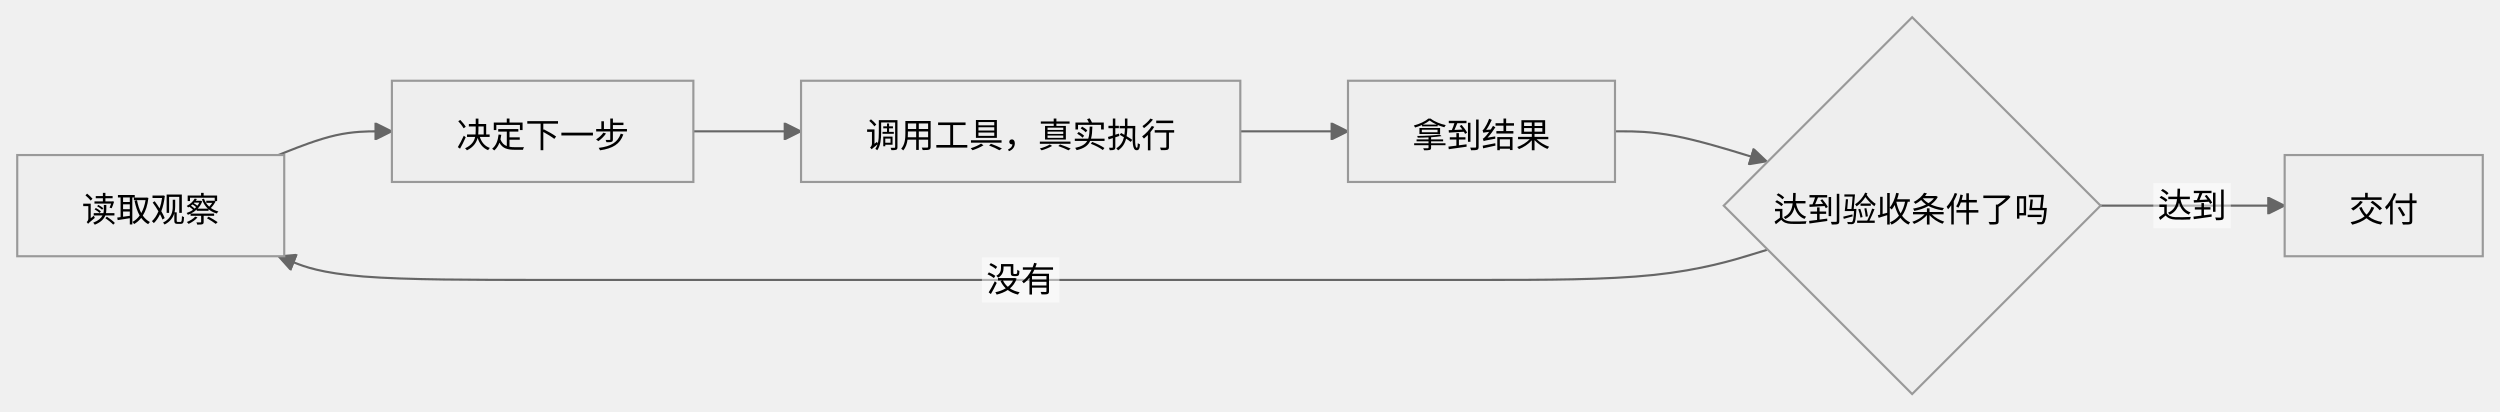
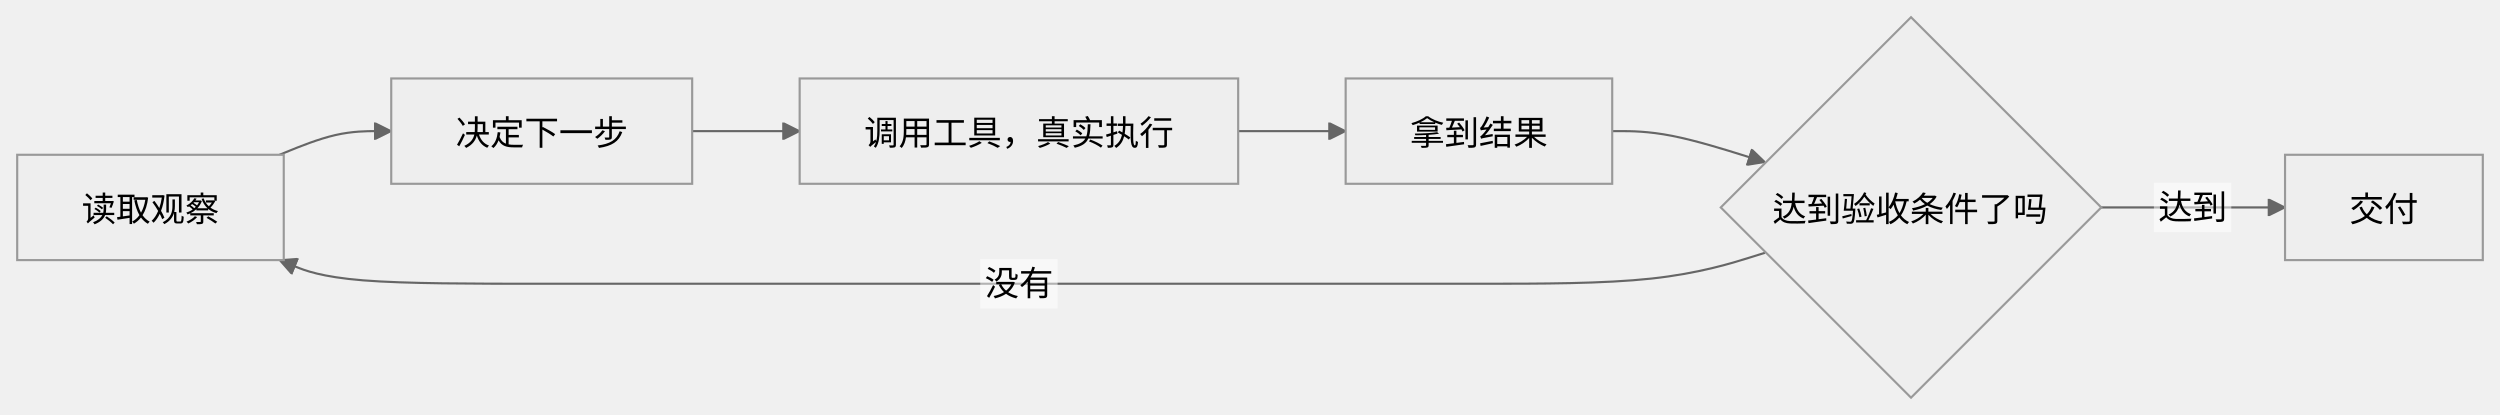
- <svg xmlns="http://www.w3.org/2000/svg" width="1161" height="191" id="my-svg" class="flowchart" style="max-width: 1161px; background-color: white;" viewBox="0 0 1161 191" role="graphics-document document" aria-roledescription="flowchart-v2">
-   <style>#my-svg{font-family:"trebuchet ms",verdana,arial,sans-serif;font-size:16px;fill:#000000;}@keyframes edge-animation-frame{from{stroke-dashoffset:0;}}@keyframes dash{to{stroke-dashoffset:0;}}#my-svg .edge-animation-slow{stroke-dasharray:9,5!important;stroke-dashoffset:900;animation:dash 50s linear infinite;stroke-linecap:round;}#my-svg .edge-animation-fast{stroke-dasharray:9,5!important;stroke-dashoffset:900;animation:dash 20s linear infinite;stroke-linecap:round;}#my-svg .error-icon{fill:#552222;}#my-svg .error-text{fill:#552222;stroke:#552222;}#my-svg .edge-thickness-normal{stroke-width:1px;}#my-svg .edge-thickness-thick{stroke-width:3.5px;}#my-svg .edge-pattern-solid{stroke-dasharray:0;}#my-svg .edge-thickness-invisible{stroke-width:0;fill:none;}#my-svg .edge-pattern-dashed{stroke-dasharray:3;}#my-svg .edge-pattern-dotted{stroke-dasharray:2;}#my-svg .marker{fill:#666;stroke:#666;}#my-svg .marker.cross{stroke:#666;}#my-svg svg{font-family:"trebuchet ms",verdana,arial,sans-serif;font-size:16px;}#my-svg p{margin:0;}#my-svg .label{font-family:"trebuchet ms",verdana,arial,sans-serif;color:#000000;}#my-svg .cluster-label text{fill:#333;}#my-svg .cluster-label span{color:#333;}#my-svg .cluster-label span p{background-color:transparent;}#my-svg .label text,#my-svg span{fill:#000000;color:#000000;}#my-svg .node rect,#my-svg .node circle,#my-svg .node ellipse,#my-svg .node polygon,#my-svg .node path{fill:#eee;stroke:#999;stroke-width:1px;}#my-svg .rough-node .label text,#my-svg .node .label text,#my-svg .image-shape .label,#my-svg .icon-shape .label{text-anchor:middle;}#my-svg .node .katex path{fill:#000;stroke:#000;stroke-width:1px;}#my-svg .rough-node .label,#my-svg .node .label,#my-svg .image-shape .label,#my-svg .icon-shape .label{text-align:center;}#my-svg .node.clickable{cursor:pointer;}#my-svg .root .anchor path{fill:#666!important;stroke-width:0;stroke:#666;}#my-svg .arrowheadPath{fill:#333333;}#my-svg .edgePath .path{stroke:#666;stroke-width:1px;}#my-svg .flowchart-link{stroke:#666;fill:none;}#my-svg .edgeLabel{background-color:white;text-align:center;}#my-svg .edgeLabel p{background-color:white;}#my-svg .edgeLabel rect{opacity:0.5;background-color:white;fill:white;}#my-svg .labelBkg{background-color:rgba(255, 255, 255, 0.5);}#my-svg .cluster rect{fill:hsl(0, 0%, 98.922%);stroke:#707070;stroke-width:1px;}#my-svg .cluster text{fill:#333;}#my-svg .cluster span{color:#333;}#my-svg div.mermaidTooltip{position:absolute;text-align:center;max-width:200px;padding:2px;font-family:"trebuchet ms",verdana,arial,sans-serif;font-size:12px;background:hsl(-160, 0%, 93.333%);border:1px solid #707070;border-radius:2px;pointer-events:none;z-index:100;}#my-svg .flowchartTitleText{text-anchor:middle;font-size:18px;fill:#000000;}#my-svg rect.text{fill:none;stroke-width:0;}#my-svg .icon-shape,#my-svg .image-shape{background-color:white;text-align:center;}#my-svg .icon-shape p,#my-svg .image-shape p{background-color:white;padding:2px;}#my-svg .icon-shape .label rect,#my-svg .image-shape .label rect{opacity:0.5;background-color:white;fill:white;}#my-svg .label-icon{display:inline-block;height:1em;overflow:visible;vertical-align:-0.125em;}#my-svg .node .label-icon path{fill:currentColor;stroke:revert;stroke-width:revert;}#my-svg .node .neo-node{stroke:#999;}#my-svg [data-look="neo"].node rect,#my-svg [data-look="neo"].cluster rect,#my-svg [data-look="neo"].node polygon{stroke:url(#my-svg-gradient);filter:drop-shadow( 1px 2px 2px rgba(185,185,185,1));}#my-svg [data-look="neo"].swimlane.cluster rect{filter:none;}#my-svg [data-look="neo"].node path{stroke:url(#my-svg-gradient);stroke-width:1px;}#my-svg [data-look="neo"].node .outer-path{filter:drop-shadow( 1px 2px 2px rgba(185,185,185,1));}#my-svg [data-look="neo"].node .neo-line path{stroke:#999;filter:none;}#my-svg [data-look="neo"].node circle{stroke:url(#my-svg-gradient);filter:drop-shadow( 1px 2px 2px rgba(185,185,185,1));}#my-svg [data-look="neo"].node circle .state-start{fill:#000000;}#my-svg [data-look="neo"].icon-shape .icon{fill:url(#my-svg-gradient);filter:drop-shadow( 1px 2px 2px rgba(185,185,185,1));}#my-svg [data-look="neo"].icon-shape .icon-neo path{stroke:url(#my-svg-gradient);filter:drop-shadow( 1px 2px 2px rgba(185,185,185,1));}#my-svg :root{--mermaid-font-family:"trebuchet ms",verdana,arial,sans-serif;}</style>
+ <svg xmlns="http://www.w3.org/2000/svg" width="1163" height="193" id="my-svg" class="flowchart" style="max-width: 1163px; background-color: white;" viewBox="0 0 1163 193" role="graphics-document document" aria-roledescription="flowchart-v2">
+   <style>#my-svg{font-family:"trebuchet ms",verdana,arial,sans-serif;font-size:16px;fill:#000000;}@keyframes edge-animation-frame{from{stroke-dashoffset:0;}}@keyframes dash{to{stroke-dashoffset:0;}}#my-svg .edge-animation-slow{stroke-dasharray:9,5!important;stroke-dashoffset:900;animation:dash 50s linear infinite;stroke-linecap:round;}#my-svg .edge-animation-fast{stroke-dasharray:9,5!important;stroke-dashoffset:900;animation:dash 20s linear infinite;stroke-linecap:round;}#my-svg .error-icon{fill:#552222;}#my-svg .error-text{fill:#552222;stroke:#552222;}#my-svg .edge-thickness-normal{stroke-width:1px;}#my-svg .edge-thickness-thick{stroke-width:3.5px;}#my-svg .edge-pattern-solid{stroke-dasharray:0;}#my-svg .edge-thickness-invisible{stroke-width:0;fill:none;}#my-svg .edge-pattern-dashed{stroke-dasharray:3;}#my-svg .edge-pattern-dotted{stroke-dasharray:2;}#my-svg .marker{fill:#666;stroke:#666;}#my-svg .marker.cross{stroke:#666;}#my-svg svg{font-family:"trebuchet ms",verdana,arial,sans-serif;font-size:16px;}#my-svg p{margin:0;}#my-svg .label{font-family:"trebuchet ms",verdana,arial,sans-serif;color:#000000;}#my-svg .cluster-label text{fill:#333;}#my-svg .cluster-label span{color:#333;}#my-svg .cluster-label span p{background-color:transparent;}#my-svg .label text,#my-svg span{fill:#000000;color:#000000;}#my-svg .node rect,#my-svg .node circle,#my-svg .node ellipse,#my-svg .node polygon,#my-svg .node path{fill:#eee;stroke:#999;stroke-width:1px;}#my-svg .rough-node .label text,#my-svg .node .label text,#my-svg .image-shape .label,#my-svg .icon-shape .label{text-anchor:middle;}#my-svg .node .katex path{fill:#000;stroke:#000;stroke-width:1px;}#my-svg .rough-node .label,#my-svg .node .label,#my-svg .image-shape .label,#my-svg .icon-shape .label{text-align:center;}#my-svg .node.clickable{cursor:pointer;}#my-svg .root .anchor path{fill:#666!important;stroke-width:0;stroke:#666;}#my-svg .arrowheadPath{fill:#333333;}#my-svg .edgePath .path{stroke:#666;stroke-width:1px;}#my-svg .flowchart-link{stroke:#666;fill:none;}#my-svg .edgeLabel{background-color:white;text-align:center;}#my-svg .edgeLabel p{background-color:white;}#my-svg .edgeLabel rect{opacity:0.5;background-color:white;fill:white;}#my-svg .labelBkg{background-color:rgba(255, 255, 255, 0.5);}#my-svg .cluster rect{fill:hsl(0, 0%, 98.922%);stroke:#707070;stroke-width:1px;}#my-svg .cluster text{fill:#333;}#my-svg .cluster span{color:#333;}#my-svg div.mermaidTooltip{position:absolute;text-align:center;max-width:200px;padding:2px;font-family:"trebuchet ms",verdana,arial,sans-serif;font-size:12px;background:hsl(-160, 0%, 93.333%);border:1px solid #707070;border-radius:2px;pointer-events:none;z-index:100;}#my-svg .flowchartTitleText{text-anchor:middle;font-size:18px;fill:#000000;}#my-svg rect.text{fill:none;stroke-width:0;}#my-svg .icon-shape,#my-svg .image-shape{background-color:white;text-align:center;}#my-svg .icon-shape p,#my-svg .image-shape p{background-color:white;padding:2px;}#my-svg .icon-shape .label rect,#my-svg .image-shape .label rect{opacity:0.5;background-color:white;fill:white;}#my-svg .label-icon{display:inline-block;height:1em;overflow:visible;vertical-align:-0.125em;}#my-svg .node .label-icon path{fill:currentColor;stroke:revert;stroke-width:revert;}#my-svg .node .neo-node{stroke:#999;}#my-svg [data-look="neo"].node rect,#my-svg [data-look="neo"].cluster rect,#my-svg [data-look="neo"].node polygon{stroke:url(#my-svg-gradient);filter:drop-shadow( 1px 2px 2px rgba(185,185,185,1));}#my-svg [data-look="neo"].node path{stroke:url(#my-svg-gradient);stroke-width:1px;}#my-svg [data-look="neo"].node .outer-path{filter:drop-shadow( 1px 2px 2px rgba(185,185,185,1));}#my-svg [data-look="neo"].node .neo-line path{stroke:#999;filter:none;}#my-svg [data-look="neo"].node circle{stroke:url(#my-svg-gradient);filter:drop-shadow( 1px 2px 2px rgba(185,185,185,1));}#my-svg [data-look="neo"].node circle .state-start{fill:#000000;}#my-svg [data-look="neo"].icon-shape .icon{fill:url(#my-svg-gradient);filter:drop-shadow( 1px 2px 2px rgba(185,185,185,1));}#my-svg [data-look="neo"].icon-shape .icon-neo path{stroke:url(#my-svg-gradient);filter:drop-shadow( 1px 2px 2px rgba(185,185,185,1));}#my-svg :root{--mermaid-font-family:"trebuchet ms",verdana,arial,sans-serif;}</style>
  <g>
    <marker id="my-svg_flowchart-v2-pointEnd" class="marker flowchart-v2" viewBox="0 0 10 10" refX="5" refY="5" markerUnits="userSpaceOnUse" markerWidth="8" markerHeight="8" orient="auto">
      <path d="M 0 0 L 10 5 L 0 10 z" class="arrowMarkerPath" style="stroke-width: 1; stroke-dasharray: 1, 0;" />
    </marker>
    <marker id="my-svg_flowchart-v2-pointStart" class="marker flowchart-v2" viewBox="0 0 10 10" refX="4.5" refY="5" markerUnits="userSpaceOnUse" markerWidth="8" markerHeight="8" orient="auto">
      <path d="M 0 5 L 10 10 L 10 0 z" class="arrowMarkerPath" style="stroke-width: 1; stroke-dasharray: 1, 0;" />
    </marker>
    <marker id="my-svg_flowchart-v2-pointEnd-margin" class="marker flowchart-v2" viewBox="0 0 11.5 14" refX="11.5" refY="7" markerUnits="userSpaceOnUse" markerWidth="10.5" markerHeight="14" orient="auto">
      <path d="M 0 0 L 11.5 7 L 0 14 z" class="arrowMarkerPath" style="stroke-width: 0; stroke-dasharray: 1, 0;" />
    </marker>
    <marker id="my-svg_flowchart-v2-pointStart-margin" class="marker flowchart-v2" viewBox="0 0 11.5 14" refX="1" refY="7" markerUnits="userSpaceOnUse" markerWidth="11.5" markerHeight="14" orient="auto">
      <polygon points="0,7 11.5,14 11.5,0" class="arrowMarkerPath" style="stroke-width: 0; stroke-dasharray: 1, 0;" />
    </marker>
    <marker id="my-svg_flowchart-v2-circleEnd" class="marker flowchart-v2" viewBox="0 0 10 10" refX="11" refY="5" markerUnits="userSpaceOnUse" markerWidth="11" markerHeight="11" orient="auto">
      <circle cx="5" cy="5" r="5" class="arrowMarkerPath" style="stroke-width: 1; stroke-dasharray: 1, 0;" />
    </marker>
    <marker id="my-svg_flowchart-v2-circleStart" class="marker flowchart-v2" viewBox="0 0 10 10" refX="-1" refY="5" markerUnits="userSpaceOnUse" markerWidth="11" markerHeight="11" orient="auto">
      <circle cx="5" cy="5" r="5" class="arrowMarkerPath" style="stroke-width: 1; stroke-dasharray: 1, 0;" />
    </marker>
    <marker id="my-svg_flowchart-v2-circleEnd-margin" class="marker flowchart-v2" viewBox="0 0 10 10" refY="5" refX="12.25" markerUnits="userSpaceOnUse" markerWidth="14" markerHeight="14" orient="auto">
      <circle cx="5" cy="5" r="5" class="arrowMarkerPath" style="stroke-width: 0; stroke-dasharray: 1, 0;" />
    </marker>
    <marker id="my-svg_flowchart-v2-circleStart-margin" class="marker flowchart-v2" viewBox="0 0 10 10" refX="-2" refY="5" markerUnits="userSpaceOnUse" markerWidth="14" markerHeight="14" orient="auto">
      <circle cx="5" cy="5" r="5" class="arrowMarkerPath" style="stroke-width: 0; stroke-dasharray: 1, 0;" />
    </marker>
    <marker id="my-svg_flowchart-v2-crossEnd" class="marker cross flowchart-v2" viewBox="0 0 11 11" refX="12" refY="5.2" markerUnits="userSpaceOnUse" markerWidth="11" markerHeight="11" orient="auto">
      <path d="M 1,1 l 9,9 M 10,1 l -9,9" class="arrowMarkerPath" style="stroke-width: 2; stroke-dasharray: 1, 0;" />
    </marker>
    <marker id="my-svg_flowchart-v2-crossStart" class="marker cross flowchart-v2" viewBox="0 0 11 11" refX="-1" refY="5.2" markerUnits="userSpaceOnUse" markerWidth="11" markerHeight="11" orient="auto">
      <path d="M 1,1 l 9,9 M 10,1 l -9,9" class="arrowMarkerPath" style="stroke-width: 2; stroke-dasharray: 1, 0;" />
    </marker>
    <marker id="my-svg_flowchart-v2-crossEnd-margin" class="marker cross flowchart-v2" viewBox="0 0 15 15" refX="17.7" refY="7.5" markerUnits="userSpaceOnUse" markerWidth="12" markerHeight="12" orient="auto">
      <path d="M 1,1 L 14,14 M 1,14 L 14,1" class="arrowMarkerPath" style="stroke-width: 2.5;" />
    </marker>
    <marker id="my-svg_flowchart-v2-crossStart-margin" class="marker cross flowchart-v2" viewBox="0 0 15 15" refX="-3.5" refY="7.5" markerUnits="userSpaceOnUse" markerWidth="12" markerHeight="12" orient="auto">
      <path d="M 1,1 L 14,14 M 1,14 L 14,1" class="arrowMarkerPath" style="stroke-width: 2.5; stroke-dasharray: 1, 0;" />
    </marker>
    <g class="root">
      <g class="clusters" />
      <g class="edgePaths">
-         <path d="M129.261,72L133.884,70.167C138.507,68.333,147.754,64.667,155.877,62.833C164,61,171,61,174.5,61L178,61" id="my-svg-L_O_P_0" class="edge-thickness-normal edge-pattern-solid edge-thickness-normal edge-pattern-solid flowchart-link" style=";" data-edge="true" data-et="edge" data-id="L_O_P_0" data-points="W3sieCI6MTI5LjI2MDg2OTU2NTIxNzM4LCJ5Ijo3Mn0seyJ4IjoxNTcsInkiOjYxfSx7IngiOjE4MiwieSI6NjF9XQ==" data-look="classic" marker-end="url(#my-svg_flowchart-v2-pointEnd)" />
+         <path d="M130.042,72L134.535,70.167C139.028,68.333,148.014,64.667,156.007,62.833C164,61,171,61,174.5,61L178,61" id="my-svg-L_O_P_0" class="edge-thickness-normal edge-pattern-solid edge-thickness-normal edge-pattern-solid flowchart-link" style=";" data-edge="true" data-et="edge" data-id="L_O_P_0" data-points="W3sieCI6MTMwLjA0MjI1MzUyMTEyNjc1LCJ5Ijo3Mn0seyJ4IjoxNTcsInkiOjYxfSx7IngiOjE4MiwieSI6NjF9XQ==" data-look="classic" marker-end="url(#my-svg_flowchart-v2-pointEnd)" />
        <path d="M322,61L326.167,61C330.333,61,338.667,61,346.333,61C354,61,361,61,364.5,61L368,61" id="my-svg-L_P_A_0" class="edge-thickness-normal edge-pattern-solid edge-thickness-normal edge-pattern-solid flowchart-link" style=";" data-edge="true" data-et="edge" data-id="L_P_A_0" data-points="W3sieCI6MzIyLCJ5Ijo2MX0seyJ4IjozNDcsInkiOjYxfSx7IngiOjM3MiwieSI6NjF9XQ==" data-look="classic" marker-end="url(#my-svg_flowchart-v2-pointEnd)" />
        <path d="M576,61L580.167,61C584.333,61,592.667,61,600.333,61C608,61,615,61,618.5,61L622,61" id="my-svg-L_A_R_0" class="edge-thickness-normal edge-pattern-solid edge-thickness-normal edge-pattern-solid flowchart-link" style=";" data-edge="true" data-et="edge" data-id="L_A_R_0" data-points="W3sieCI6NTc2LCJ5Ijo2MX0seyJ4Ijo2MDEsInkiOjYxfSx7IngiOjYyNiwieSI6NjF9XQ==" data-look="classic" marker-end="url(#my-svg_flowchart-v2-pointEnd)" />
-         <path d="M750,61L754.167,61C758.333,61,766.667,61,777.785,63.132C788.904,65.264,802.808,69.528,809.76,71.66L816.711,73.792" id="my-svg-L_R_D_0" class="edge-thickness-normal edge-pattern-solid edge-thickness-normal edge-pattern-solid flowchart-link" style=";" data-edge="true" data-et="edge" data-id="L_R_D_0" data-points="W3sieCI6NzUwLCJ5Ijo2MX0seyJ4Ijo3NzUsInkiOjYxfSx7IngiOjgyMC41MzU3MTQyODU3MTQzLCJ5Ijo3NC45NjQyODU3MTQyODU3MX1d" data-look="classic" marker-end="url(#my-svg_flowchart-v2-pointEnd)" />
-         <path d="M820.536,116.036L812.946,118.363C805.357,120.69,790.179,125.345,768.089,127.673C746,130,717,130,688,130C659,130,630,130,594.333,130C558.667,130,516.333,130,474,130C431.667,130,389.333,130,352.333,130C315.333,130,283.667,130,252,130C220.333,130,188.667,130,168.83,128.412C148.993,126.825,140.986,123.65,136.983,122.062L132.979,120.475" id="my-svg-L_D_O_0" class="edge-thickness-normal edge-pattern-solid edge-thickness-normal edge-pattern-solid flowchart-link" style=";" data-edge="true" data-et="edge" data-id="L_D_O_0" data-points="W3sieCI6ODIwLjUzNTcxNDI4NTcxNDMsInkiOjExNi4wMzU3MTQyODU3MTQyOX0seyJ4Ijo3NzUsInkiOjEzMH0seyJ4Ijo2ODgsInkiOjEzMH0seyJ4Ijo2MDEsInkiOjEzMH0seyJ4Ijo0NzQsInkiOjEzMH0seyJ4IjozNDcsInkiOjEzMH0seyJ4IjoyNTIsInkiOjEzMH0seyJ4IjoxNTcsInkiOjEzMH0seyJ4IjoxMjkuMjYwODY5NTY1MjE3MzgsInkiOjExOX1d" data-look="classic" marker-end="url(#my-svg_flowchart-v2-pointEnd)" />
-         <path d="M975,95.5L982.167,95.5C989.333,95.5,1003.667,95.5,1017.333,95.5C1031,95.5,1044,95.5,1050.5,95.5L1057,95.5" id="my-svg-L_D_F_0" class="edge-thickness-normal edge-pattern-solid edge-thickness-normal edge-pattern-solid flowchart-link" style=";" data-edge="true" data-et="edge" data-id="L_D_F_0" data-points="W3sieCI6OTc1LCJ5Ijo5NS41fSx7IngiOjEwMTgsInkiOjk1LjV9LHsieCI6MTA2MSwieSI6OTUuNX1d" data-look="classic" marker-end="url(#my-svg_flowchart-v2-pointEnd)" />
+         <path d="M750,61L754.167,61C758.333,61,766.667,61,777.878,63.203C789.089,65.407,803.179,69.814,810.223,72.017L817.268,74.22" id="my-svg-L_R_D_0" class="edge-thickness-normal edge-pattern-solid edge-thickness-normal edge-pattern-solid flowchart-link" style=";" data-edge="true" data-et="edge" data-id="L_R_D_0" data-points="W3sieCI6NzUwLCJ5Ijo2MX0seyJ4Ijo3NzUsInkiOjYxfSx7IngiOjgyMS4wODU1NzA0Njk3OTg3LCJ5Ijo3NS40MTQ0Mjk1MzAyMDEzNX1d" data-look="classic" marker-end="url(#my-svg_flowchart-v2-pointEnd)" />
+         <path d="M821.086,117.586L813.405,119.988C805.724,122.39,790.362,127.195,768.181,129.598C746,132,717,132,688,132C659,132,630,132,594.333,132C558.667,132,516.333,132,474,132C431.667,132,389.333,132,352.333,132C315.333,132,283.667,132,252,132C220.333,132,188.667,132,168.958,130.419C149.249,128.837,141.497,125.674,137.621,124.093L133.746,122.511" id="my-svg-L_D_O_0" class="edge-thickness-normal edge-pattern-solid edge-thickness-normal edge-pattern-solid flowchart-link" style=";" data-edge="true" data-et="edge" data-id="L_D_O_0" data-points="W3sieCI6ODIxLjA4NTU3MDQ2OTc5ODcsInkiOjExNy41ODU1NzA0Njk3OTg2NX0seyJ4Ijo3NzUsInkiOjEzMn0seyJ4Ijo2ODgsInkiOjEzMn0seyJ4Ijo2MDEsInkiOjEzMn0seyJ4Ijo0NzQsInkiOjEzMn0seyJ4IjozNDcsInkiOjEzMn0seyJ4IjoyNTIsInkiOjEzMn0seyJ4IjoxNTcsInkiOjEzMn0seyJ4IjoxMzAuMDQyMjUzNTIxMTI2NzUsInkiOjEyMX1d" data-look="classic" marker-end="url(#my-svg_flowchart-v2-pointEnd)" />
+         <path d="M977,96.5L984.167,96.5C991.333,96.5,1005.667,96.5,1019.333,96.5C1033,96.5,1046,96.5,1052.5,96.5L1059,96.5" id="my-svg-L_D_F_0" class="edge-thickness-normal edge-pattern-solid edge-thickness-normal edge-pattern-solid flowchart-link" style=";" data-edge="true" data-et="edge" data-id="L_D_F_0" data-points="W3sieCI6OTc3LCJ5Ijo5Ni41fSx7IngiOjEwMjAsInkiOjk2LjV9LHsieCI6MTA2MywieSI6OTYuNX1d" data-look="classic" marker-end="url(#my-svg_flowchart-v2-pointEnd)" />
      </g>
      <g class="edgeLabels">
        <g class="edgeLabel">
          <g class="label" data-id="L_O_P_0" transform="translate(0, 0)">
            <text y="-10.1" text-anchor="middle">
              <tspan class="text-outer-tspan row" x="0" y="-0.1em" dy="1.1em" text-anchor="middle" />
            </text>
          </g>
        </g>
        <g>
          <rect class="background" style="stroke: none" />
        </g>
        <g class="edgeLabel">
          <g class="label" data-id="L_P_A_0" transform="translate(0, 0)">
            <text y="-10.1" text-anchor="middle">
              <tspan class="text-outer-tspan row" x="0" y="-0.1em" dy="1.1em" text-anchor="middle" />
            </text>
          </g>
        </g>
        <g>
          <rect class="background" style="stroke: none" />
        </g>
        <g class="edgeLabel">
          <g class="label" data-id="L_A_R_0" transform="translate(0, 0)">
            <text y="-10.1" text-anchor="middle">
              <tspan class="text-outer-tspan row" x="0" y="-0.1em" dy="1.1em" text-anchor="middle" />
            </text>
          </g>
        </g>
        <g>
          <rect class="background" style="stroke: none" />
        </g>
        <g class="edgeLabel">
          <g class="label" data-id="L_R_D_0" transform="translate(0, 0)">
            <text y="-10.1" text-anchor="middle">
              <tspan class="text-outer-tspan row" x="0" y="-0.1em" dy="1.1em" text-anchor="middle" />
            </text>
          </g>
        </g>
        <g>
          <rect class="background" style="stroke: none" />
        </g>
-         <g class="edgeLabel" transform="translate(474, 130)">
+         <g class="edgeLabel" transform="translate(474, 132)">
          <g class="label" data-id="L_D_O_0" transform="translate(0, -10.5)">
            <g>
-               <rect class="background" style="" x="-18" y="0" width="36" height="21" />
+               <rect class="background" style="" x="-18" y="-1" width="36" height="23" />
              <text y="-10.1" text-anchor="middle" style="">
                <tspan class="text-outer-tspan row" x="0" y="-0.1em" dy="1.1em" text-anchor="middle">
                  <tspan font-style="normal" class="text-inner-tspan" font-weight="normal">没有</tspan>
                </tspan>
              </text>
            </g>
          </g>
        </g>
-         <g class="edgeLabel" transform="translate(1018, 95.5)">
+         <g class="edgeLabel" transform="translate(1020, 96.5)">
          <g class="label" data-id="L_D_F_0" transform="translate(0, -10.5)">
            <g>
-               <rect class="background" style="" x="-18" y="0" width="36" height="21" />
+               <rect class="background" style="" x="-18" y="-1" width="36" height="23" />
              <text y="-10.1" text-anchor="middle" style="">
                <tspan class="text-outer-tspan row" x="0" y="-0.1em" dy="1.1em" text-anchor="middle">
                  <tspan font-style="normal" class="text-inner-tspan" font-weight="normal">达到</tspan>
                </tspan>
              </text>
            </g>
          </g>
        </g>
      </g>
      <g class="nodes">
-         <g class="node default" id="my-svg-flowchart-O-0" data-look="classic" transform="translate(70, 95.5)">
-           <rect class="basic label-container" style="" x="-62" y="-23.5" width="124" height="47" />
-           <g class="label" style="" transform="translate(0, -8.5)">
+         <g class="node default" id="my-svg-flowchart-O-0" data-look="classic" transform="translate(70, 96.5)">
+           <rect class="basic label-container" style="" x="-62" y="-24.5" width="124" height="49" />
+           <g class="label" style="" transform="translate(0, -9.5)">
            <rect />
            <g>
              <rect class="background" style="stroke: none" />
              <text y="-10.1" style="">
                <tspan class="text-outer-tspan row" x="0" y="-0.1em" dy="1.1em">
                  <tspan font-style="normal" class="text-inner-tspan" font-weight="normal">读取观察</tspan>
                </tspan>
              </text>
            </g>
          </g>
        </g>
        <g class="node default" id="my-svg-flowchart-P-1" data-look="classic" transform="translate(252, 61)">
-           <rect class="basic label-container" style="" x="-70" y="-23.5" width="140" height="47" />
-           <g class="label" style="" transform="translate(0, -8.5)">
+           <rect class="basic label-container" style="" x="-70" y="-24.5" width="140" height="49" />
+           <g class="label" style="" transform="translate(0, -9.5)">
            <rect />
            <g>
              <rect class="background" style="stroke: none" />
              <text y="-10.1" style="">
                <tspan class="text-outer-tspan row" x="0" y="-0.1em" dy="1.1em">
                  <tspan font-style="normal" class="text-inner-tspan" font-weight="normal">决定下一步</tspan>
                </tspan>
              </text>
            </g>
          </g>
        </g>
        <g class="node default" id="my-svg-flowchart-A-3" data-look="classic" transform="translate(474, 61)">
-           <rect class="basic label-container" style="" x="-102" y="-23.5" width="204" height="47" />
-           <g class="label" style="" transform="translate(0, -8.5)">
+           <rect class="basic label-container" style="" x="-102" y="-24.5" width="204" height="49" />
+           <g class="label" style="" transform="translate(0, -9.5)">
            <rect />
            <g>
              <rect class="background" style="stroke: none" />
              <text y="-10.1" style="">
                <tspan class="text-outer-tspan row" x="0" y="-0.1em" dy="1.1em">
                  <tspan font-style="normal" class="text-inner-tspan" font-weight="normal">调用工具，真实执行</tspan>
                </tspan>
              </text>
            </g>
          </g>
        </g>
        <g class="node default" id="my-svg-flowchart-R-5" data-look="classic" transform="translate(688, 61)">
-           <rect class="basic label-container" style="" x="-62" y="-23.5" width="124" height="47" />
-           <g class="label" style="" transform="translate(0, -8.5)">
+           <rect class="basic label-container" style="" x="-62" y="-24.5" width="124" height="49" />
+           <g class="label" style="" transform="translate(0, -9.5)">
            <rect />
            <g>
              <rect class="background" style="stroke: none" />
              <text y="-10.1" style="">
                <tspan class="text-outer-tspan row" x="0" y="-0.1em" dy="1.1em">
                  <tspan font-style="normal" class="text-inner-tspan" font-weight="normal">拿到结果</tspan>
                </tspan>
              </text>
            </g>
          </g>
        </g>
-         <g class="node default" id="my-svg-flowchart-D-7" data-look="classic" transform="translate(887.5, 95.5)">
-           <polygon points="87.5,0 175,-87.5 87.5,-175 0,-87.5" class="label-container" transform="translate(-87, 87.5)" />
-           <g class="label" style="" transform="translate(0, -8.5)">
+         <g class="node default" id="my-svg-flowchart-D-7" data-look="classic" transform="translate(888.5, 96.5)">
+           <polygon points="88.5,0 177,-88.5 88.5,-177 0,-88.5" class="label-container" transform="translate(-88, 88.5)" />
+           <g class="label" style="" transform="translate(0, -9.5)">
            <rect />
            <g>
              <rect class="background" style="stroke: none" />
              <text y="-10.1" style="">
                <tspan class="text-outer-tspan row" x="0" y="-0.1em" dy="1.1em">
                  <tspan font-style="normal" class="text-inner-tspan" font-weight="normal">达到验收条件了吗</tspan>
                </tspan>
              </text>
            </g>
          </g>
        </g>
-         <g class="node default" id="my-svg-flowchart-F-11" data-look="classic" transform="translate(1107, 95.5)">
-           <rect class="basic label-container" style="" x="-46" y="-23.5" width="92" height="47" />
-           <g class="label" style="" transform="translate(0, -8.5)">
+         <g class="node default" id="my-svg-flowchart-F-11" data-look="classic" transform="translate(1109, 96.5)">
+           <rect class="basic label-container" style="" x="-46" y="-24.5" width="92" height="49" />
+           <g class="label" style="" transform="translate(0, -9.5)">
            <rect />
            <g>
              <rect class="background" style="stroke: none" />
              <text y="-10.1" style="">
                <tspan class="text-outer-tspan row" x="0" y="-0.1em" dy="1.1em">
                  <tspan font-style="normal" class="text-inner-tspan" font-weight="normal">交付</tspan>
                </tspan>
              </text>
            </g>
          </g>
        </g>
      </g>
    </g>
  </g>
  <defs>
    <filter id="my-svg-drop-shadow" height="130%" width="130%">
      <feDropShadow dx="4" dy="4" stdDeviation="0" flood-opacity="0.06" flood-color="#000000" />
    </filter>
  </defs>
  <defs>
    <filter id="my-svg-drop-shadow-small" height="150%" width="150%">
      <feDropShadow dx="2" dy="2" stdDeviation="0" flood-opacity="0.06" flood-color="#000000" />
    </filter>
  </defs>
  <linearGradient id="my-svg-gradient" gradientUnits="objectBoundingBox" x1="0%" y1="0%" x2="100%" y2="0%">
    <stop offset="0%" stop-color="hsl(0, 0%, 83.333%)" stop-opacity="1" />
    <stop offset="100%" stop-color="hsl(0, 0%, 88.922%)" stop-opacity="1" />
  </linearGradient>
</svg>
